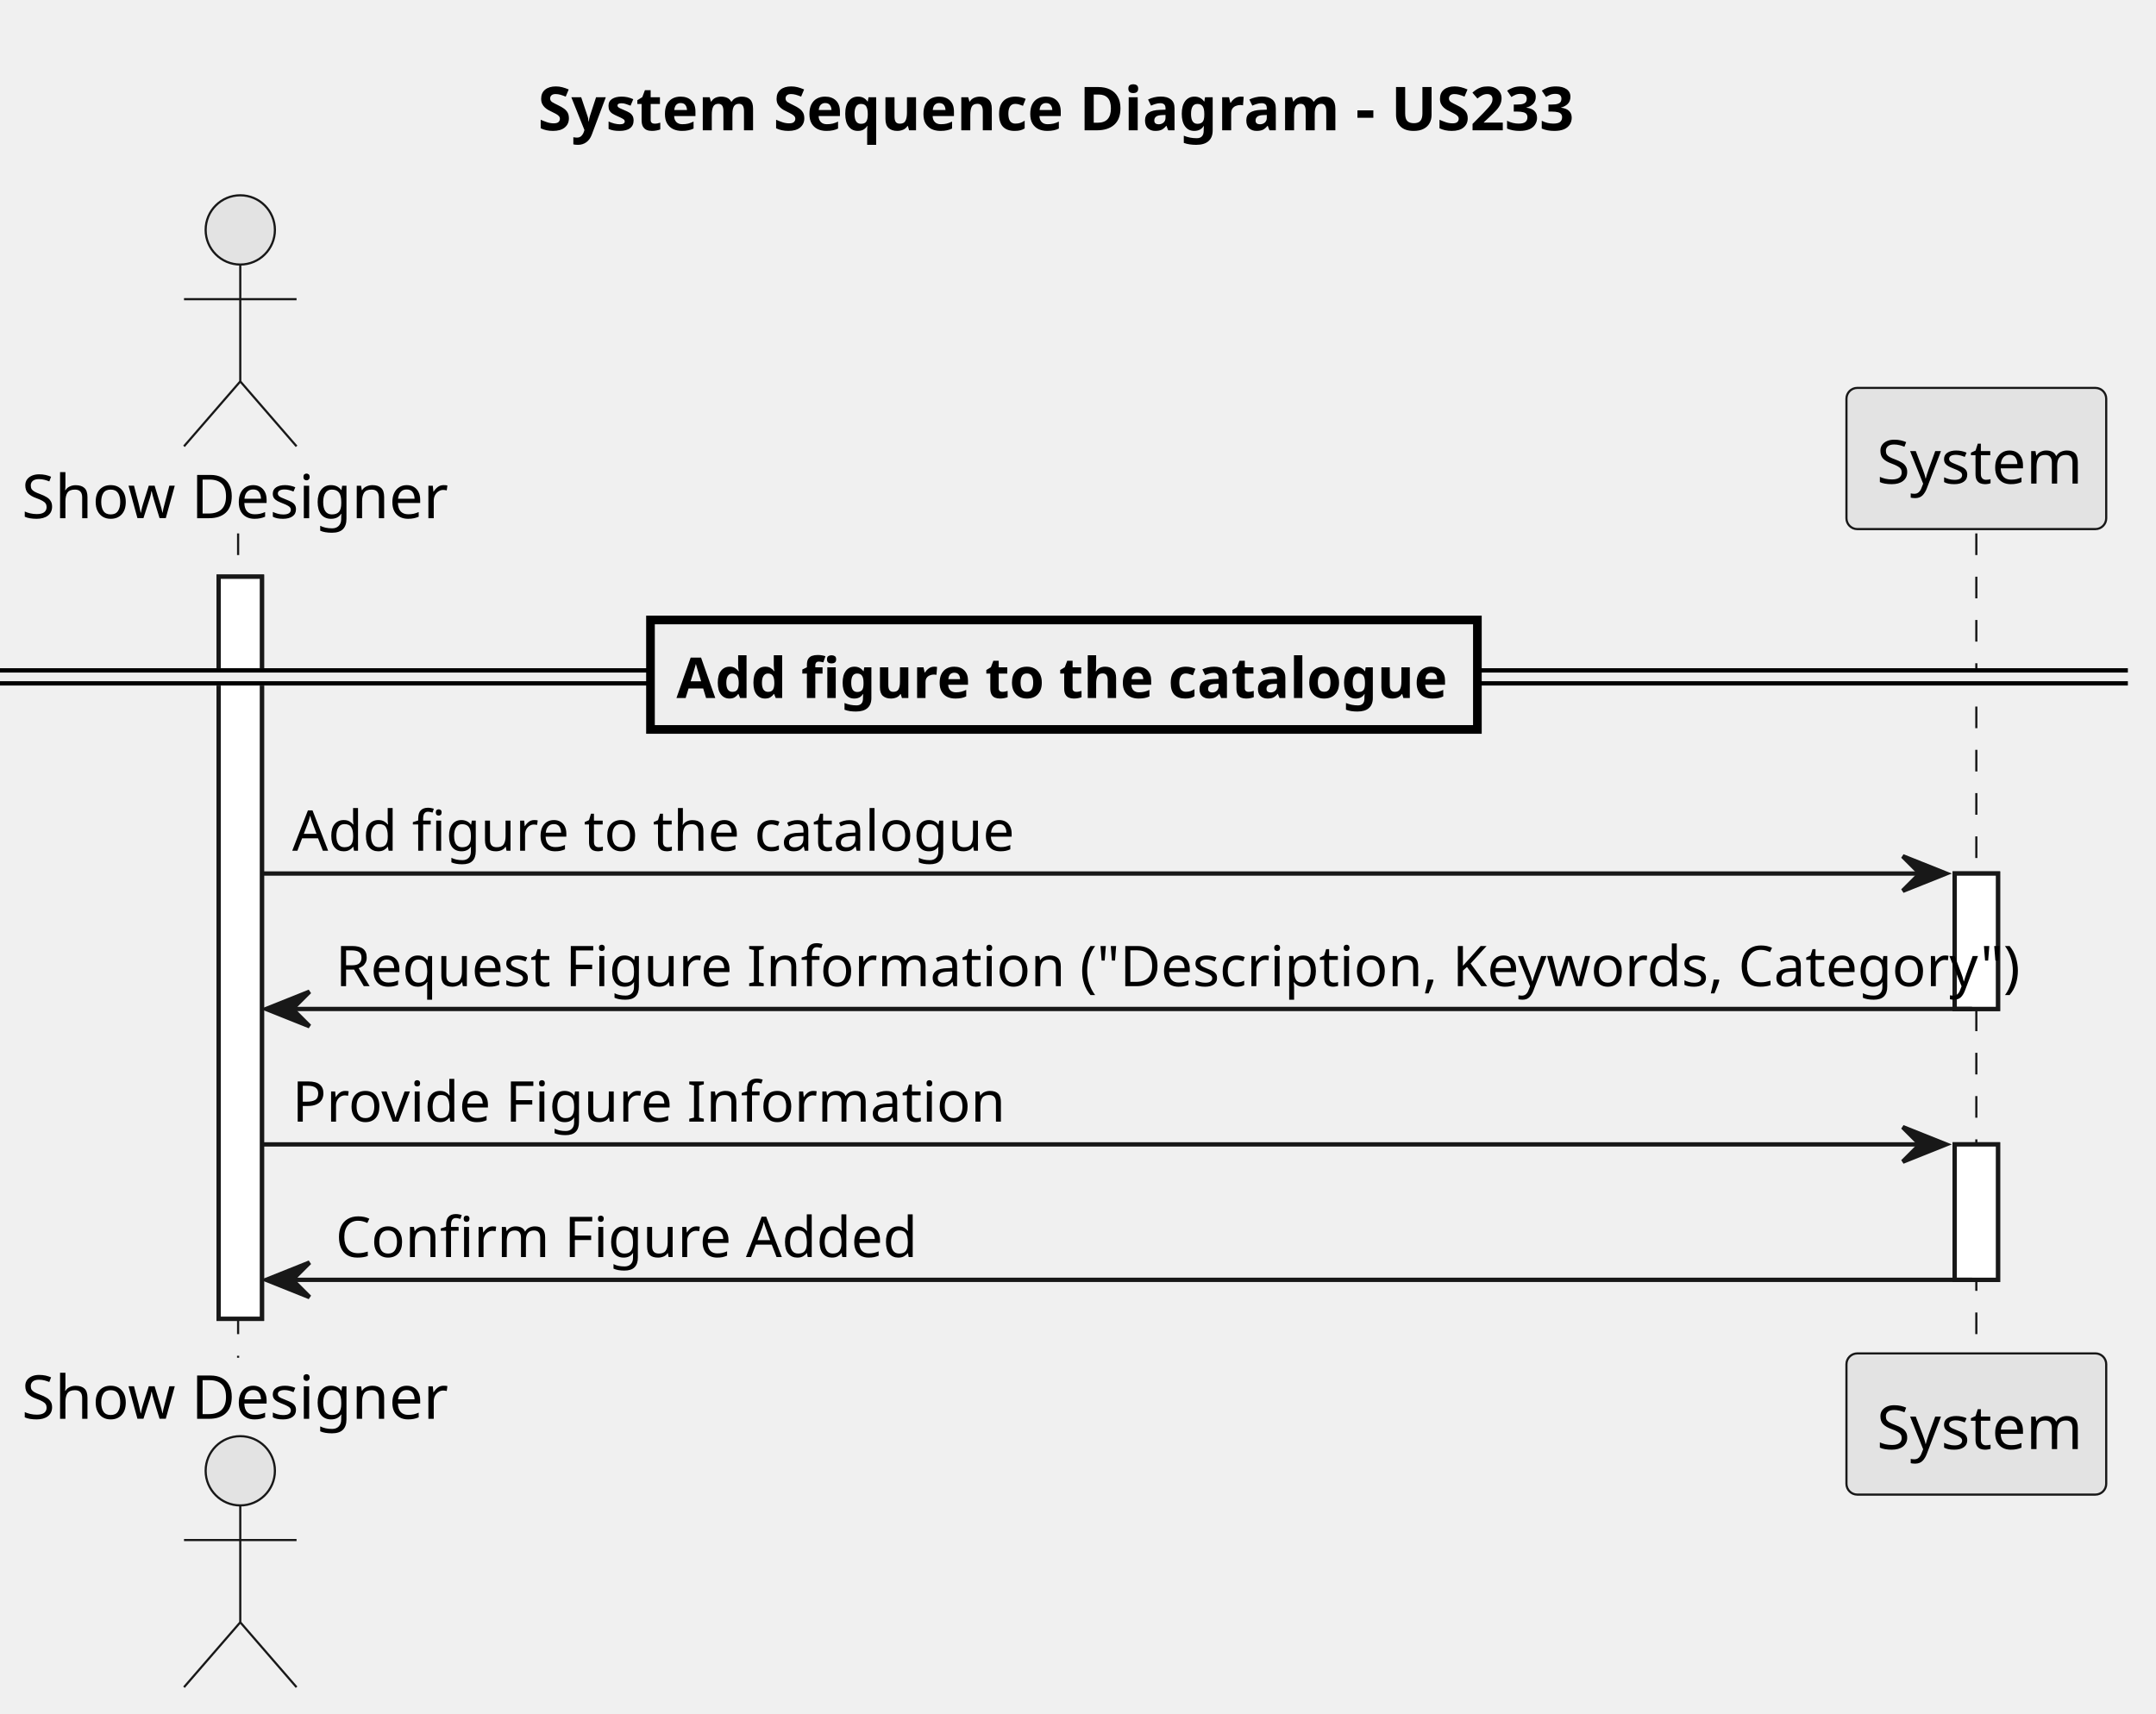
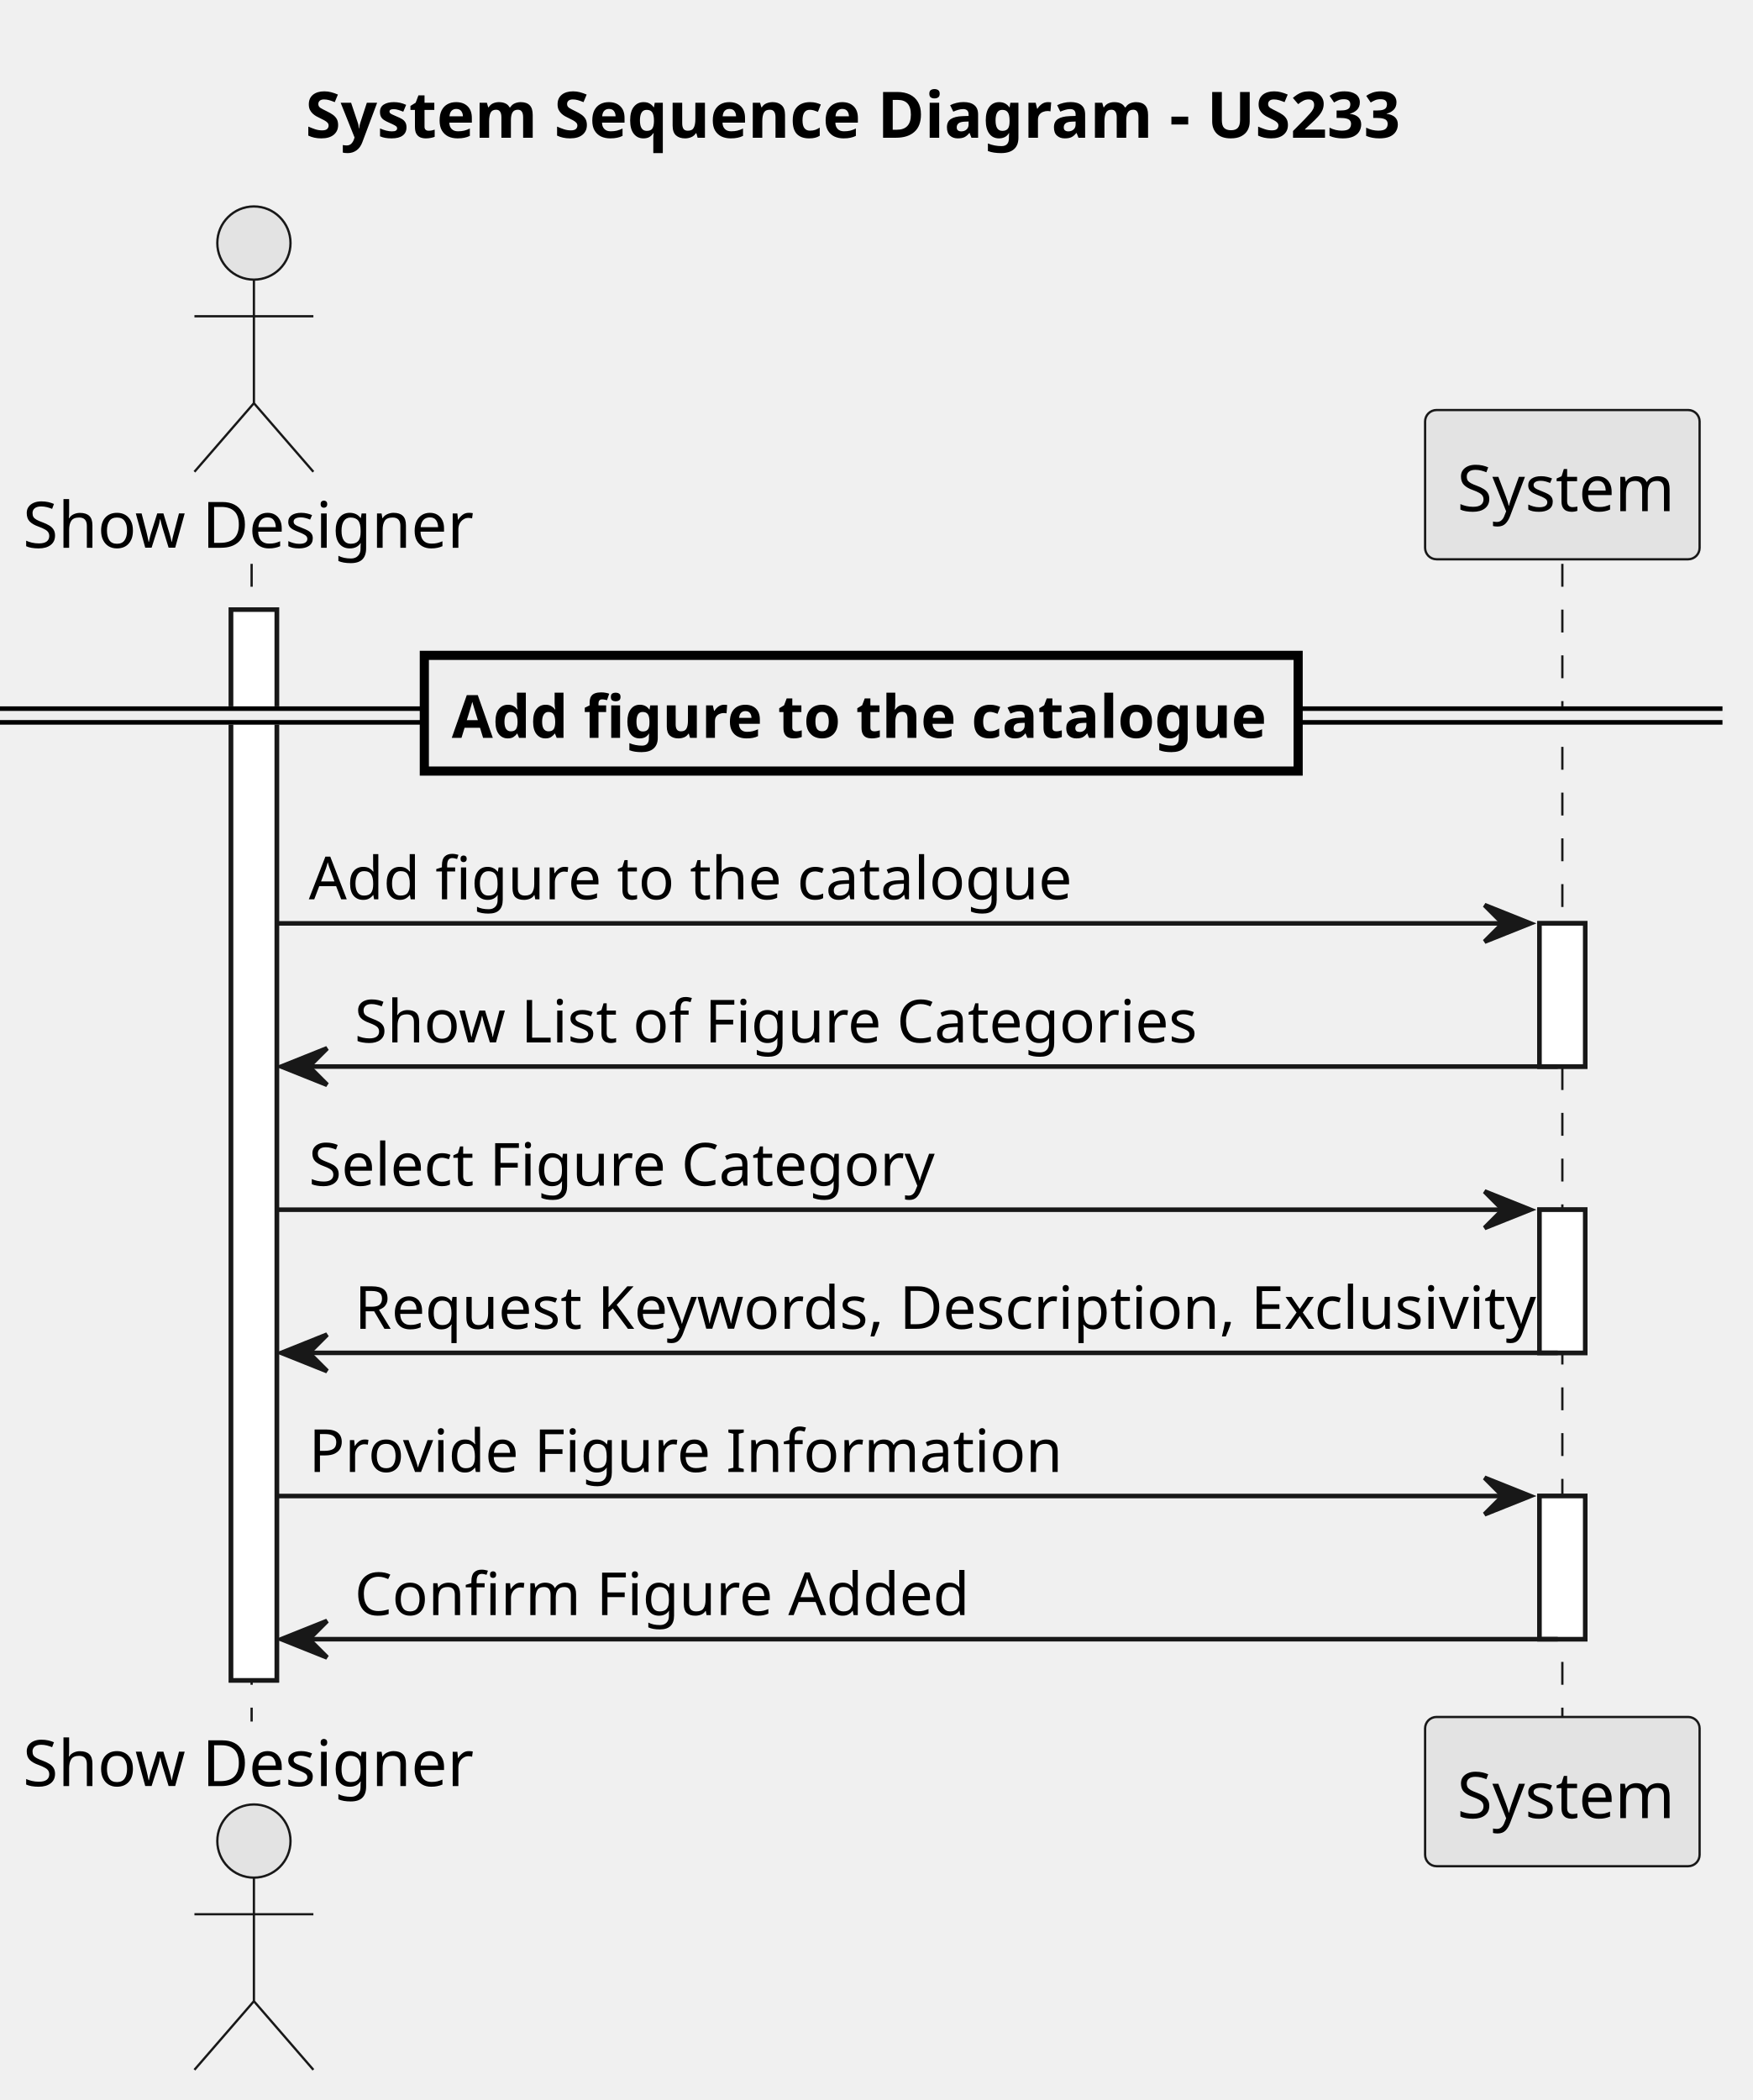
- <svg xmlns="http://www.w3.org/2000/svg" contentStyleType="text/css" height="396px" preserveAspectRatio="none" style="width:498px;height:396px;background:#FFFFFF;" version="1.1" viewBox="0 0 498 396" width="498px" zoomAndPan="magnify">
+ <svg xmlns="http://www.w3.org/2000/svg" contentStyleType="text/css" height="459px" preserveAspectRatio="none" style="width:383px;height:459px;background:#FFFFFF;" version="1.1" viewBox="0 0 383 459" width="383px" zoomAndPan="magnify">
  <defs />
  <g>
-     <text fill="#000000" font-family="sans-serif" font-size="14" font-weight="bold" lengthAdjust="spacing" textLength="242" x="124.25" y="30.107">System Sequence Diagram - US233</text>
-     <rect fill="#FFFFFF" height="171.455" style="stroke:#181818;stroke-width:1.0;" width="10" x="50.5" y="133.242" />
-     <rect fill="#FFFFFF" height="31.291" style="stroke:#181818;stroke-width:1.0;" width="10" x="451.5" y="201.824" />
-     <rect fill="#FFFFFF" height="31.291" style="stroke:#181818;stroke-width:1.0;" width="10" x="451.5" y="264.406" />
-     <line style="stroke:#181818;stroke-width:0.5;stroke-dasharray:5.0,5.0;" x1="55" x2="55" y1="123.242" y2="313.697" />
-     <line style="stroke:#181818;stroke-width:0.5;stroke-dasharray:5.0,5.0;" x1="456.5" x2="456.5" y1="123.242" y2="313.697" />
+     <text fill="#000000" font-family="sans-serif" font-size="14" font-weight="bold" lengthAdjust="spacing" textLength="242" x="66.75" y="30.107">System Sequence Diagram - US233</text>
+     <rect fill="#FFFFFF" height="234.037" style="stroke:#181818;stroke-width:1.0;" width="10" x="50.5" y="133.242" />
+     <rect fill="#FFFFFF" height="31.291" style="stroke:#181818;stroke-width:1.0;" width="10" x="336.5" y="201.824" />
+     <rect fill="#FFFFFF" height="31.291" style="stroke:#181818;stroke-width:1.0;" width="10" x="336.5" y="264.406" />
+     <rect fill="#FFFFFF" height="31.291" style="stroke:#181818;stroke-width:1.0;" width="10" x="336.5" y="326.988" />
+     <line style="stroke:#181818;stroke-width:0.5;stroke-dasharray:5.0,5.0;" x1="55" x2="55" y1="123.242" y2="376.279" />
+     <line style="stroke:#181818;stroke-width:0.5;stroke-dasharray:5.0,5.0;" x1="341.5" x2="341.5" y1="123.242" y2="376.279" />
    <text fill="#000000" font-family="sans-serif" font-size="14" lengthAdjust="spacing" textLength="95" x="5" y="119.728">Show Designer</text>
    <ellipse cx="55.5" cy="53.121" fill="#E3E3E3" rx="8" ry="8" style="stroke:#181818;stroke-width:0.5;" />
    <path d="M55.5,61.121 L55.5,88.121 M42.5,69.121 L68.5,69.121 M55.5,88.121 L42.5,103.121 M55.5,88.121 L68.5,103.121 " fill="none" style="stroke:#181818;stroke-width:0.5;" />
-     <text fill="#000000" font-family="sans-serif" font-size="14" lengthAdjust="spacing" textLength="95" x="5" y="327.805">Show Designer</text>
-     <ellipse cx="55.5" cy="339.818" fill="#E3E3E3" rx="8" ry="8" style="stroke:#181818;stroke-width:0.5;" />
-     <path d="M55.5,347.818 L55.5,374.818 M42.5,355.818 L68.5,355.818 M55.5,374.818 L42.5,389.818 M55.5,374.818 L68.5,389.818 " fill="none" style="stroke:#181818;stroke-width:0.5;" />
-     <rect fill="#E3E3E3" height="32.621" rx="2.5" ry="2.5" style="stroke:#181818;stroke-width:0.5;" width="60" x="426.5" y="89.621" />
-     <text fill="#000000" font-family="sans-serif" font-size="14" lengthAdjust="spacing" textLength="46" x="433.5" y="111.728">System</text>
-     <rect fill="#E3E3E3" height="32.621" rx="2.5" ry="2.5" style="stroke:#181818;stroke-width:0.5;" width="60" x="426.5" y="312.697" />
-     <text fill="#000000" font-family="sans-serif" font-size="14" lengthAdjust="spacing" textLength="46" x="433.5" y="334.805">System</text>
-     <rect fill="#FFFFFF" height="171.455" style="stroke:#181818;stroke-width:1.0;" width="10" x="50.5" y="133.242" />
-     <rect fill="#FFFFFF" height="31.291" style="stroke:#181818;stroke-width:1.0;" width="10" x="451.5" y="201.824" />
-     <rect fill="#FFFFFF" height="31.291" style="stroke:#181818;stroke-width:1.0;" width="10" x="451.5" y="264.406" />
-     <rect fill="#EEEEEE" height="3" style="stroke:#EEEEEE;stroke-width:1.0;" width="491.5" x="0" y="154.888" />
-     <line style="stroke:#000000;stroke-width:1.0;" x1="0" x2="491.5" y1="154.888" y2="154.888" />
-     <line style="stroke:#000000;stroke-width:1.0;" x1="0" x2="491.5" y1="157.888" y2="157.888" />
-     <rect fill="#EEEEEE" height="25.291" style="stroke:#000000;stroke-width:2.0;" width="191" x="150.25" y="143.242" />
-     <text fill="#000000" font-family="sans-serif" font-size="13" font-weight="bold" lengthAdjust="spacing" textLength="173" x="156.25" y="161.27">Add figure to the catalogue</text>
-     <polygon fill="#181818" points="439.5,197.824,449.5,201.824,439.5,205.824,443.5,201.824" style="stroke:#181818;stroke-width:1.0;" />
-     <line style="stroke:#181818;stroke-width:1.0;" x1="60.5" x2="445.5" y1="201.824" y2="201.824" />
+     <text fill="#000000" font-family="sans-serif" font-size="14" lengthAdjust="spacing" textLength="95" x="5" y="390.387">Show Designer</text>
+     <ellipse cx="55.5" cy="402.4" fill="#E3E3E3" rx="8" ry="8" style="stroke:#181818;stroke-width:0.5;" />
+     <path d="M55.5,410.4 L55.5,437.4 M42.5,418.4 L68.5,418.4 M55.5,437.4 L42.5,452.4 M55.5,437.4 L68.5,452.4 " fill="none" style="stroke:#181818;stroke-width:0.5;" />
+     <rect fill="#E3E3E3" height="32.621" rx="2.5" ry="2.5" style="stroke:#181818;stroke-width:0.5;" width="60" x="311.5" y="89.621" />
+     <text fill="#000000" font-family="sans-serif" font-size="14" lengthAdjust="spacing" textLength="46" x="318.5" y="111.728">System</text>
+     <rect fill="#E3E3E3" height="32.621" rx="2.5" ry="2.5" style="stroke:#181818;stroke-width:0.5;" width="60" x="311.5" y="375.279" />
+     <text fill="#000000" font-family="sans-serif" font-size="14" lengthAdjust="spacing" textLength="46" x="318.5" y="397.387">System</text>
+     <rect fill="#FFFFFF" height="234.037" style="stroke:#181818;stroke-width:1.0;" width="10" x="50.5" y="133.242" />
+     <rect fill="#FFFFFF" height="31.291" style="stroke:#181818;stroke-width:1.0;" width="10" x="336.5" y="201.824" />
+     <rect fill="#FFFFFF" height="31.291" style="stroke:#181818;stroke-width:1.0;" width="10" x="336.5" y="264.406" />
+     <rect fill="#FFFFFF" height="31.291" style="stroke:#181818;stroke-width:1.0;" width="10" x="336.5" y="326.988" />
+     <rect fill="#EEEEEE" height="3" style="stroke:#EEEEEE;stroke-width:1.0;" width="376.5" x="0" y="154.888" />
+     <line style="stroke:#000000;stroke-width:1.0;" x1="0" x2="376.5" y1="154.888" y2="154.888" />
+     <line style="stroke:#000000;stroke-width:1.0;" x1="0" x2="376.5" y1="157.888" y2="157.888" />
+     <rect fill="#EEEEEE" height="25.291" style="stroke:#000000;stroke-width:2.0;" width="191" x="92.75" y="143.242" />
+     <text fill="#000000" font-family="sans-serif" font-size="13" font-weight="bold" lengthAdjust="spacing" textLength="173" x="98.75" y="161.27">Add figure to the catalogue</text>
+     <polygon fill="#181818" points="324.5,197.824,334.5,201.824,324.5,205.824,328.5,201.824" style="stroke:#181818;stroke-width:1.0;" />
+     <line style="stroke:#181818;stroke-width:1.0;" x1="60.5" x2="330.5" y1="201.824" y2="201.824" />
    <text fill="#000000" font-family="sans-serif" font-size="13" lengthAdjust="spacing" textLength="155" x="67.5" y="196.561">Add figure to the catalogue</text>
    <polygon fill="#181818" points="71.5,229.115,61.5,233.115,71.5,237.115,67.5,233.115" style="stroke:#181818;stroke-width:1.0;" />
-     <line style="stroke:#181818;stroke-width:1.0;" x1="65.5" x2="455.5" y1="233.115" y2="233.115" />
-     <text fill="#000000" font-family="sans-serif" font-size="13" lengthAdjust="spacing" textLength="367" x="77.5" y="227.852">Request Figure Information ("Description, Keywords, Category")</text>
-     <polygon fill="#181818" points="439.5,260.406,449.5,264.406,439.5,268.406,443.5,264.406" style="stroke:#181818;stroke-width:1.0;" />
-     <line style="stroke:#181818;stroke-width:1.0;" x1="60.5" x2="445.5" y1="264.406" y2="264.406" />
-     <text fill="#000000" font-family="sans-serif" font-size="13" lengthAdjust="spacing" textLength="149" x="67.5" y="259.144">Provide Figure Information</text>
+     <line style="stroke:#181818;stroke-width:1.0;" x1="65.5" x2="340.5" y1="233.115" y2="233.115" />
+     <text fill="#000000" font-family="sans-serif" font-size="13" lengthAdjust="spacing" textLength="177" x="77.5" y="227.852">Show List of Figure Categories</text>
+     <polygon fill="#181818" points="324.5,260.406,334.5,264.406,324.5,268.406,328.5,264.406" style="stroke:#181818;stroke-width:1.0;" />
+     <line style="stroke:#181818;stroke-width:1.0;" x1="60.5" x2="330.5" y1="264.406" y2="264.406" />
+     <text fill="#000000" font-family="sans-serif" font-size="13" lengthAdjust="spacing" textLength="133" x="67.5" y="259.144">Select Figure Category</text>
    <polygon fill="#181818" points="71.5,291.697,61.5,295.697,71.5,299.697,67.5,295.697" style="stroke:#181818;stroke-width:1.0;" />
-     <line style="stroke:#181818;stroke-width:1.0;" x1="65.5" x2="455.5" y1="295.697" y2="295.697" />
-     <text fill="#000000" font-family="sans-serif" font-size="13" lengthAdjust="spacing" textLength="125" x="77.5" y="290.435">Confirm Figure Added</text>
+     <line style="stroke:#181818;stroke-width:1.0;" x1="65.5" x2="340.5" y1="295.697" y2="295.697" />
+     <text fill="#000000" font-family="sans-serif" font-size="13" lengthAdjust="spacing" textLength="252" x="77.5" y="290.435">Request Keywords, Description, Exclusivity</text>
+     <polygon fill="#181818" points="324.5,322.988,334.5,326.988,324.5,330.988,328.5,326.988" style="stroke:#181818;stroke-width:1.0;" />
+     <line style="stroke:#181818;stroke-width:1.0;" x1="60.5" x2="330.5" y1="326.988" y2="326.988" />
+     <text fill="#000000" font-family="sans-serif" font-size="13" lengthAdjust="spacing" textLength="149" x="67.5" y="321.726">Provide Figure Information</text>
+     <polygon fill="#181818" points="71.5,354.279,61.5,358.279,71.5,362.279,67.5,358.279" style="stroke:#181818;stroke-width:1.0;" />
+     <line style="stroke:#181818;stroke-width:1.0;" x1="65.5" x2="340.5" y1="358.279" y2="358.279" />
+     <text fill="#000000" font-family="sans-serif" font-size="13" lengthAdjust="spacing" textLength="125" x="77.5" y="353.017">Confirm Figure Added</text>
  </g>
</svg>
